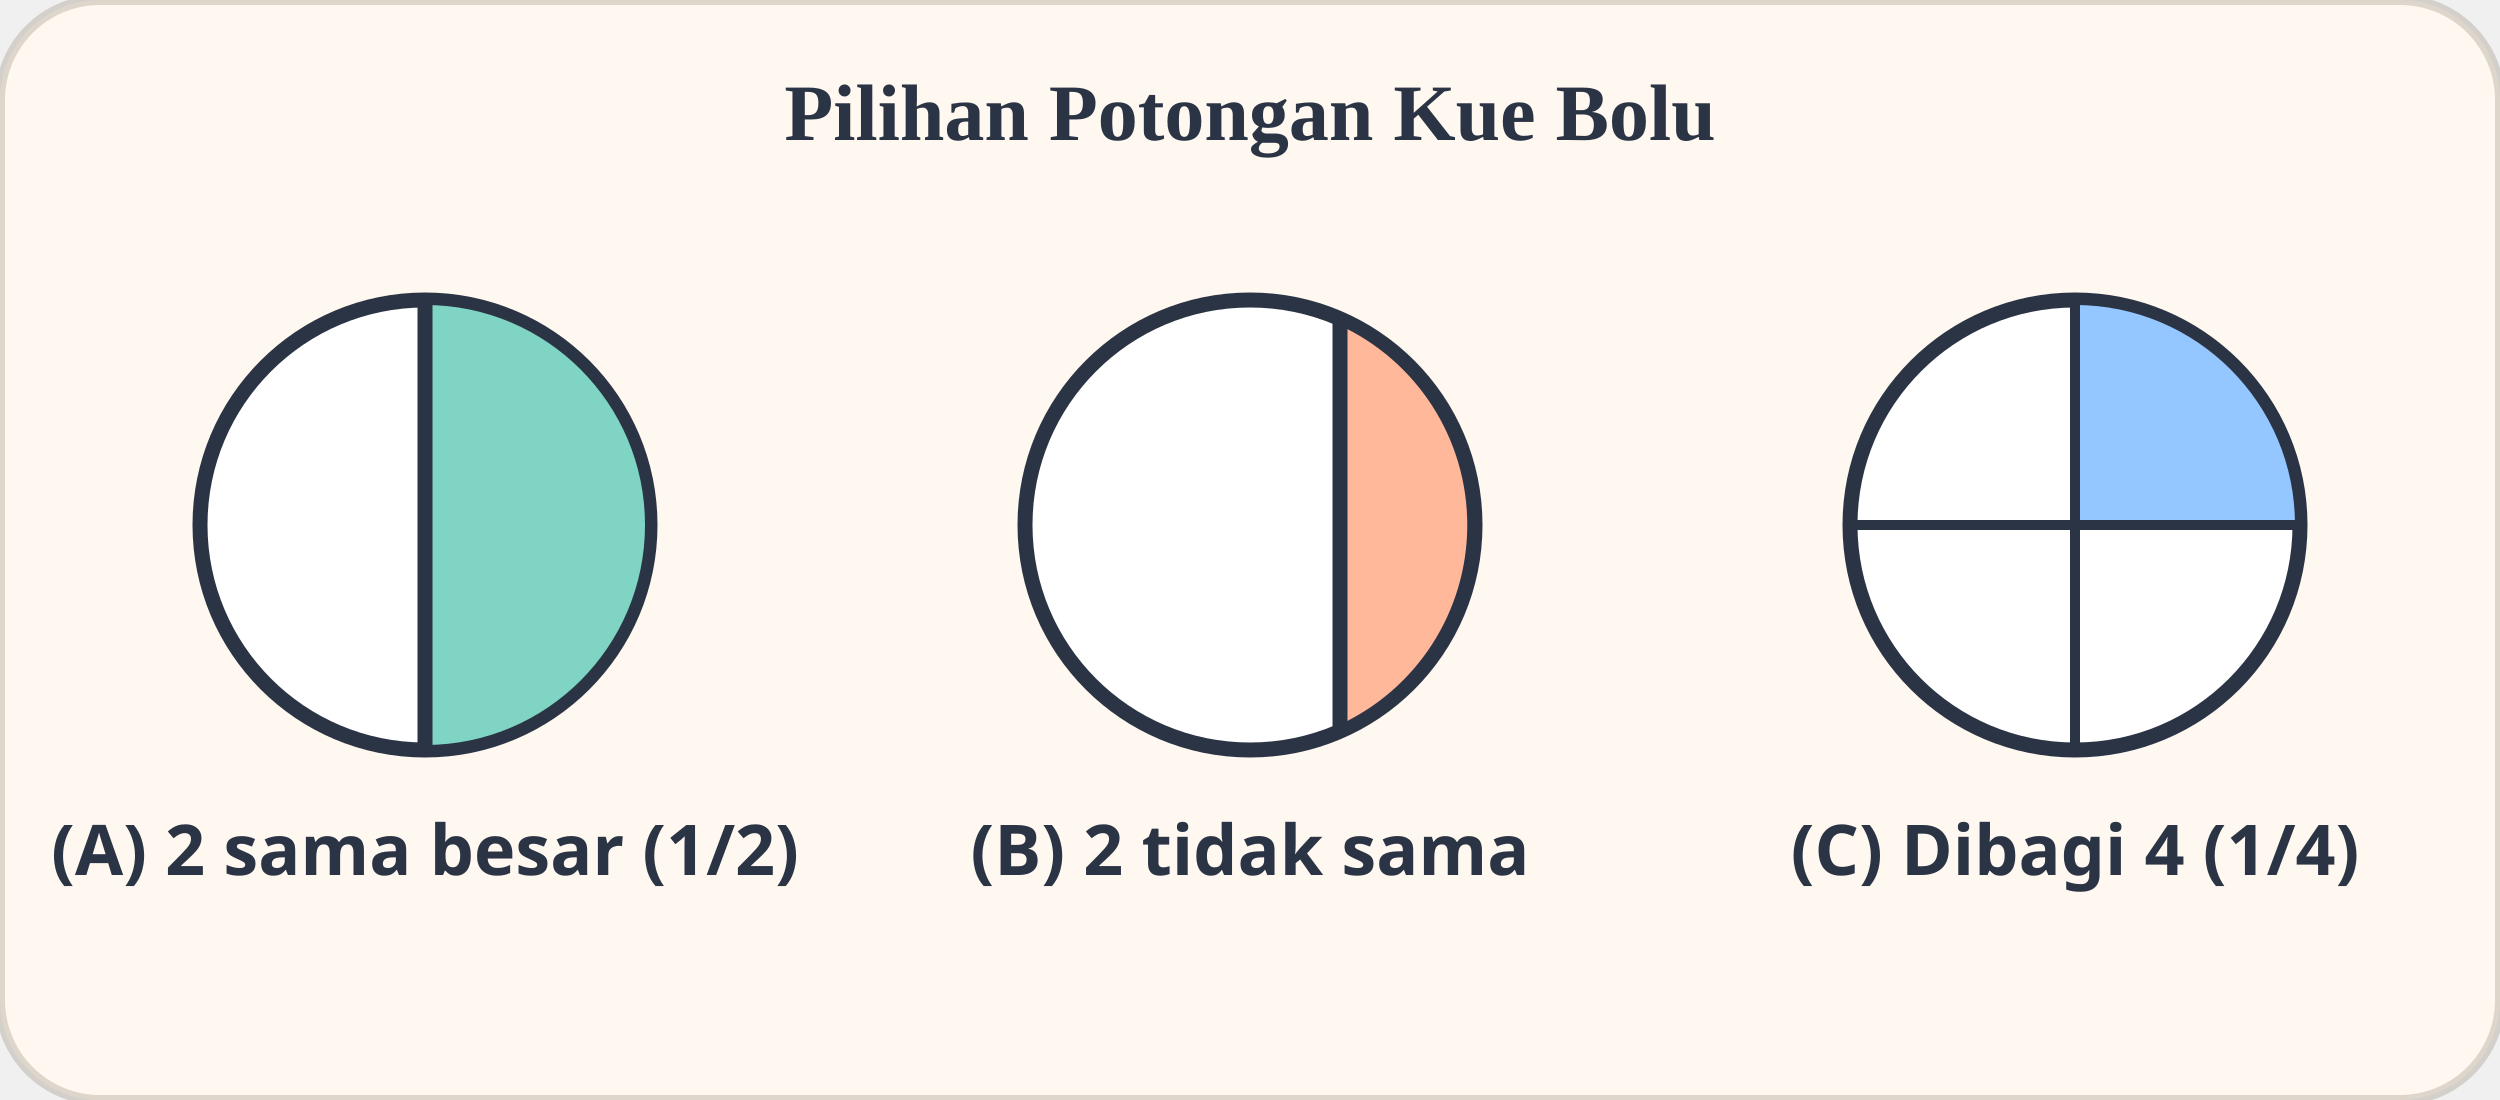
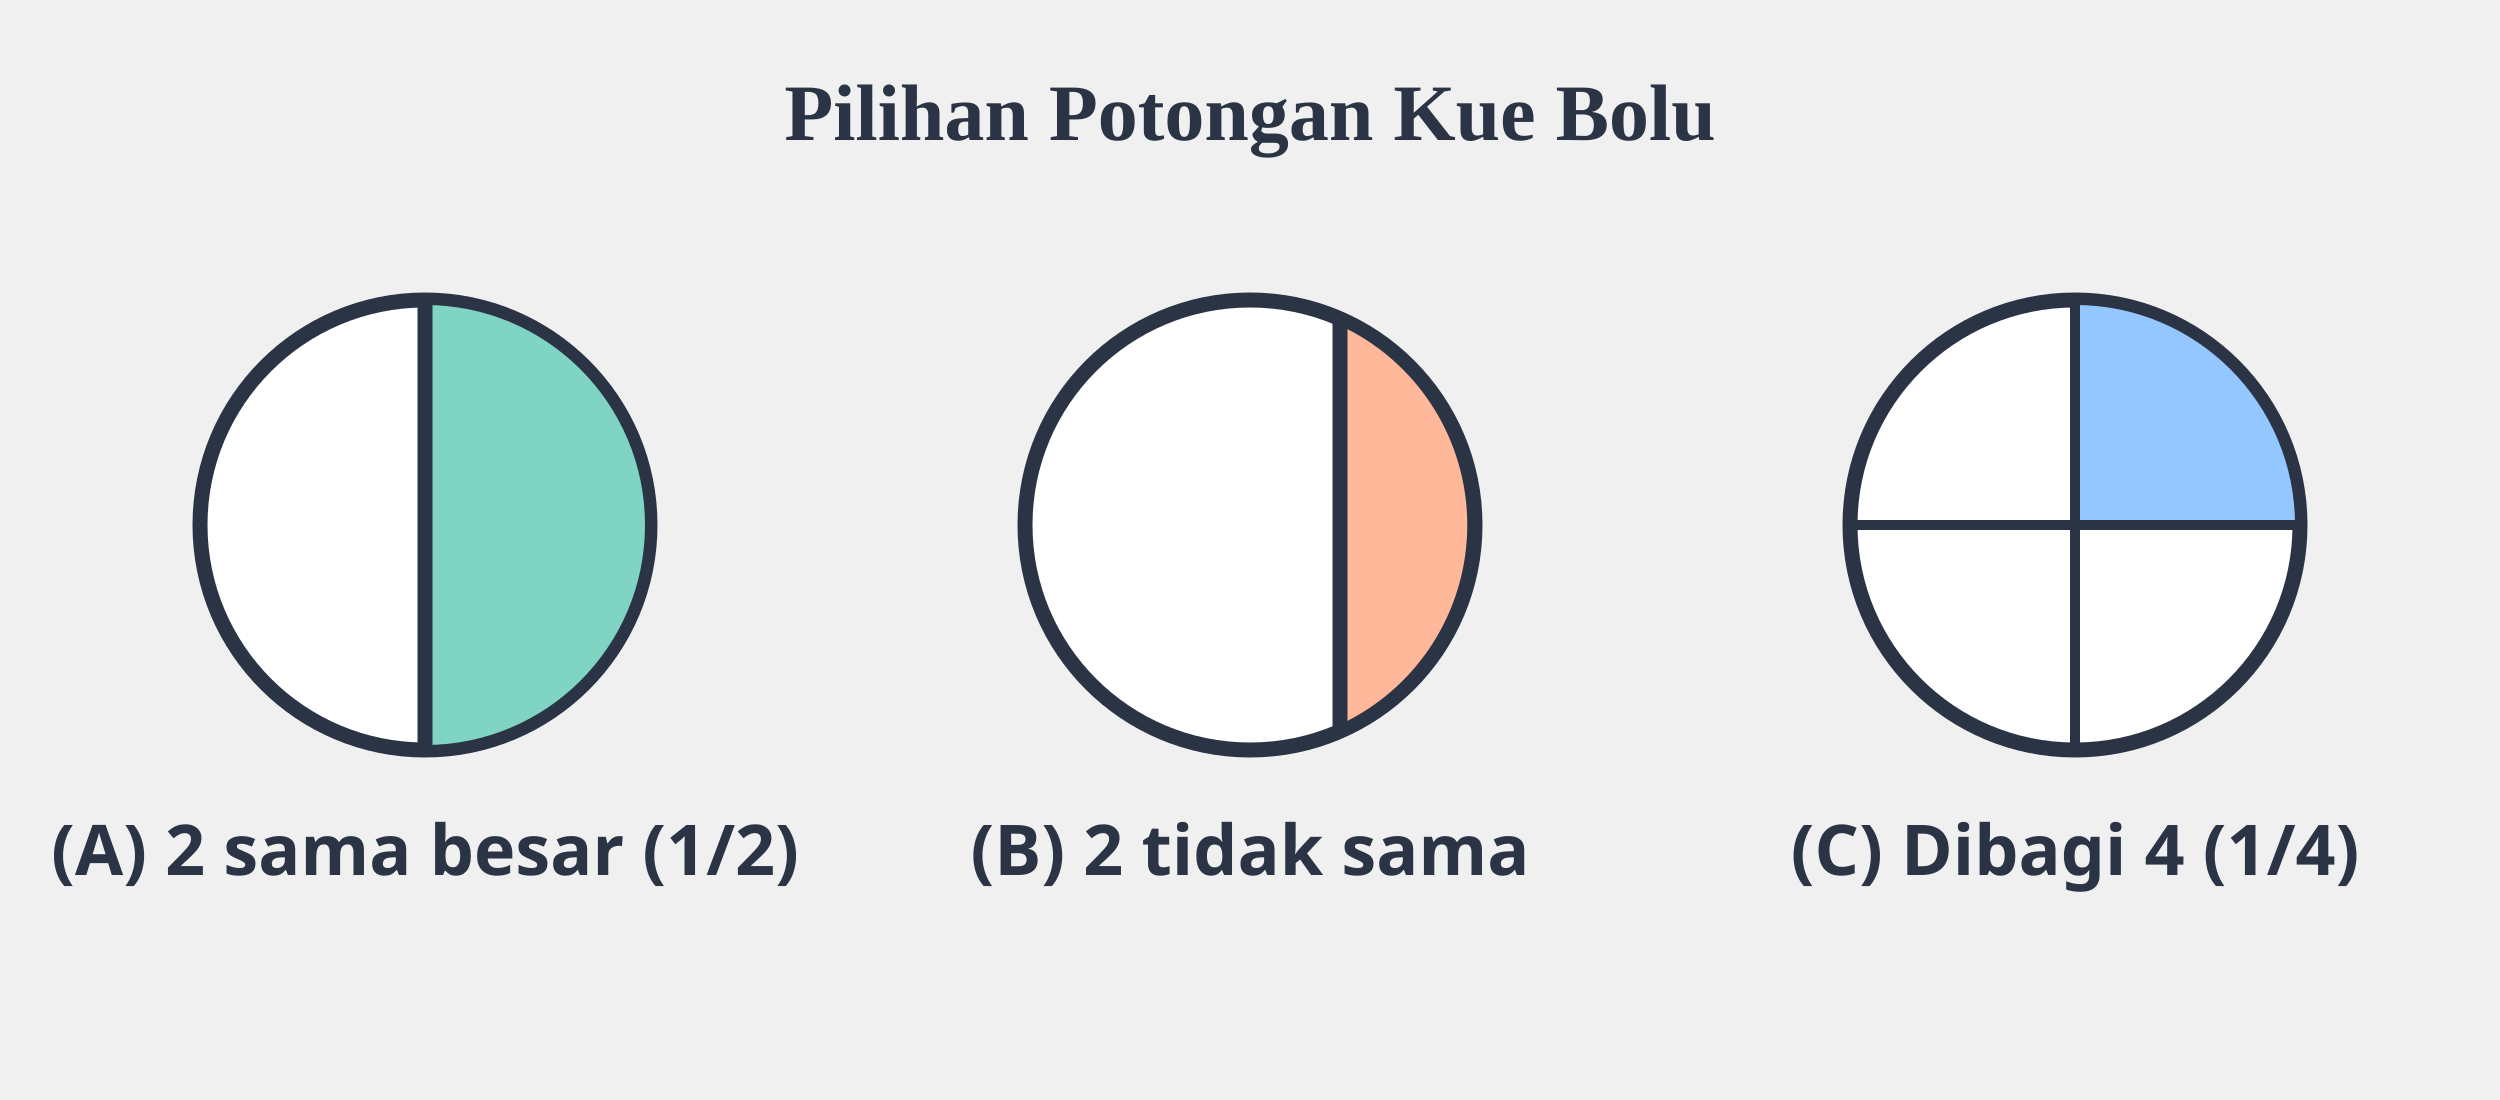
<svg xmlns="http://www.w3.org/2000/svg" viewBox="0 0 500 220" width="100%" height="100%">
-   <rect width="500" height="220" rx="20" fill="#FFF8F0" stroke="#8F8575" stroke-width="2" stroke-opacity="0.3" />
+   <rect width="500" height="220" rx="20" fill="none" stroke="none" stroke-width="2" stroke-opacity="0.3" />
  <text x="250" y="28" text-anchor="middle" font-family="Baloo 2, cursive" font-size="16" font-weight="bold" fill="#2B3445">Pilihan Potongan Kue Bolu</text>
  <g transform="translate(85, 105)">
    <circle cx="0" cy="0" r="45" fill="#FFFFFF" stroke="#2B3445" stroke-width="3" />
    <path d="M 0,-45 A 45 45 0 0 1 0,45 Z" fill="#7FD4C4" stroke="#2B3445" stroke-width="2" />
    <line x1="0" y1="-45" x2="0" y2="45" stroke="#2B3445" stroke-width="3" />
    <text x="0" y="70" text-anchor="middle" font-family="Lexend" font-size="14" font-weight="bold" fill="#2B3445">(A) 2 sama besar (1/2)</text>
  </g>
  <g transform="translate(250, 105)">
    <circle cx="0" cy="0" r="45" fill="#FFFFFF" stroke="#2B3445" stroke-width="3" />
    <path d="M 18,-41 A 45 45 0 0 1 18,41 Z" fill="#FFB899" stroke="#2B3445" stroke-width="2" />
    <line x1="18" y1="-41" x2="18" y2="41" stroke="#2B3445" stroke-width="3" />
    <text x="0" y="70" text-anchor="middle" font-family="Lexend" font-size="14" font-weight="bold" fill="#2B3445">(B) 2 tidak sama</text>
  </g>
  <g transform="translate(415, 105)">
    <circle cx="0" cy="0" r="45" fill="#FFFFFF" stroke="#2B3445" stroke-width="3" />
    <path d="M 0,-45 A 45 45 0 0 1 45,0 L 0,0 Z" fill="#94C6FF" stroke="#2B3445" stroke-width="2" />
    <line x1="0" y1="-45" x2="0" y2="45" stroke="#2B3445" stroke-width="2" />
    <line x1="-45" y1="0" x2="45" y2="0" stroke="#2B3445" stroke-width="2" />
    <text x="0" y="70" text-anchor="middle" font-family="Lexend" font-size="14" font-weight="bold" fill="#2B3445">(C) Dibagi 4 (1/4)</text>
  </g>
</svg>
